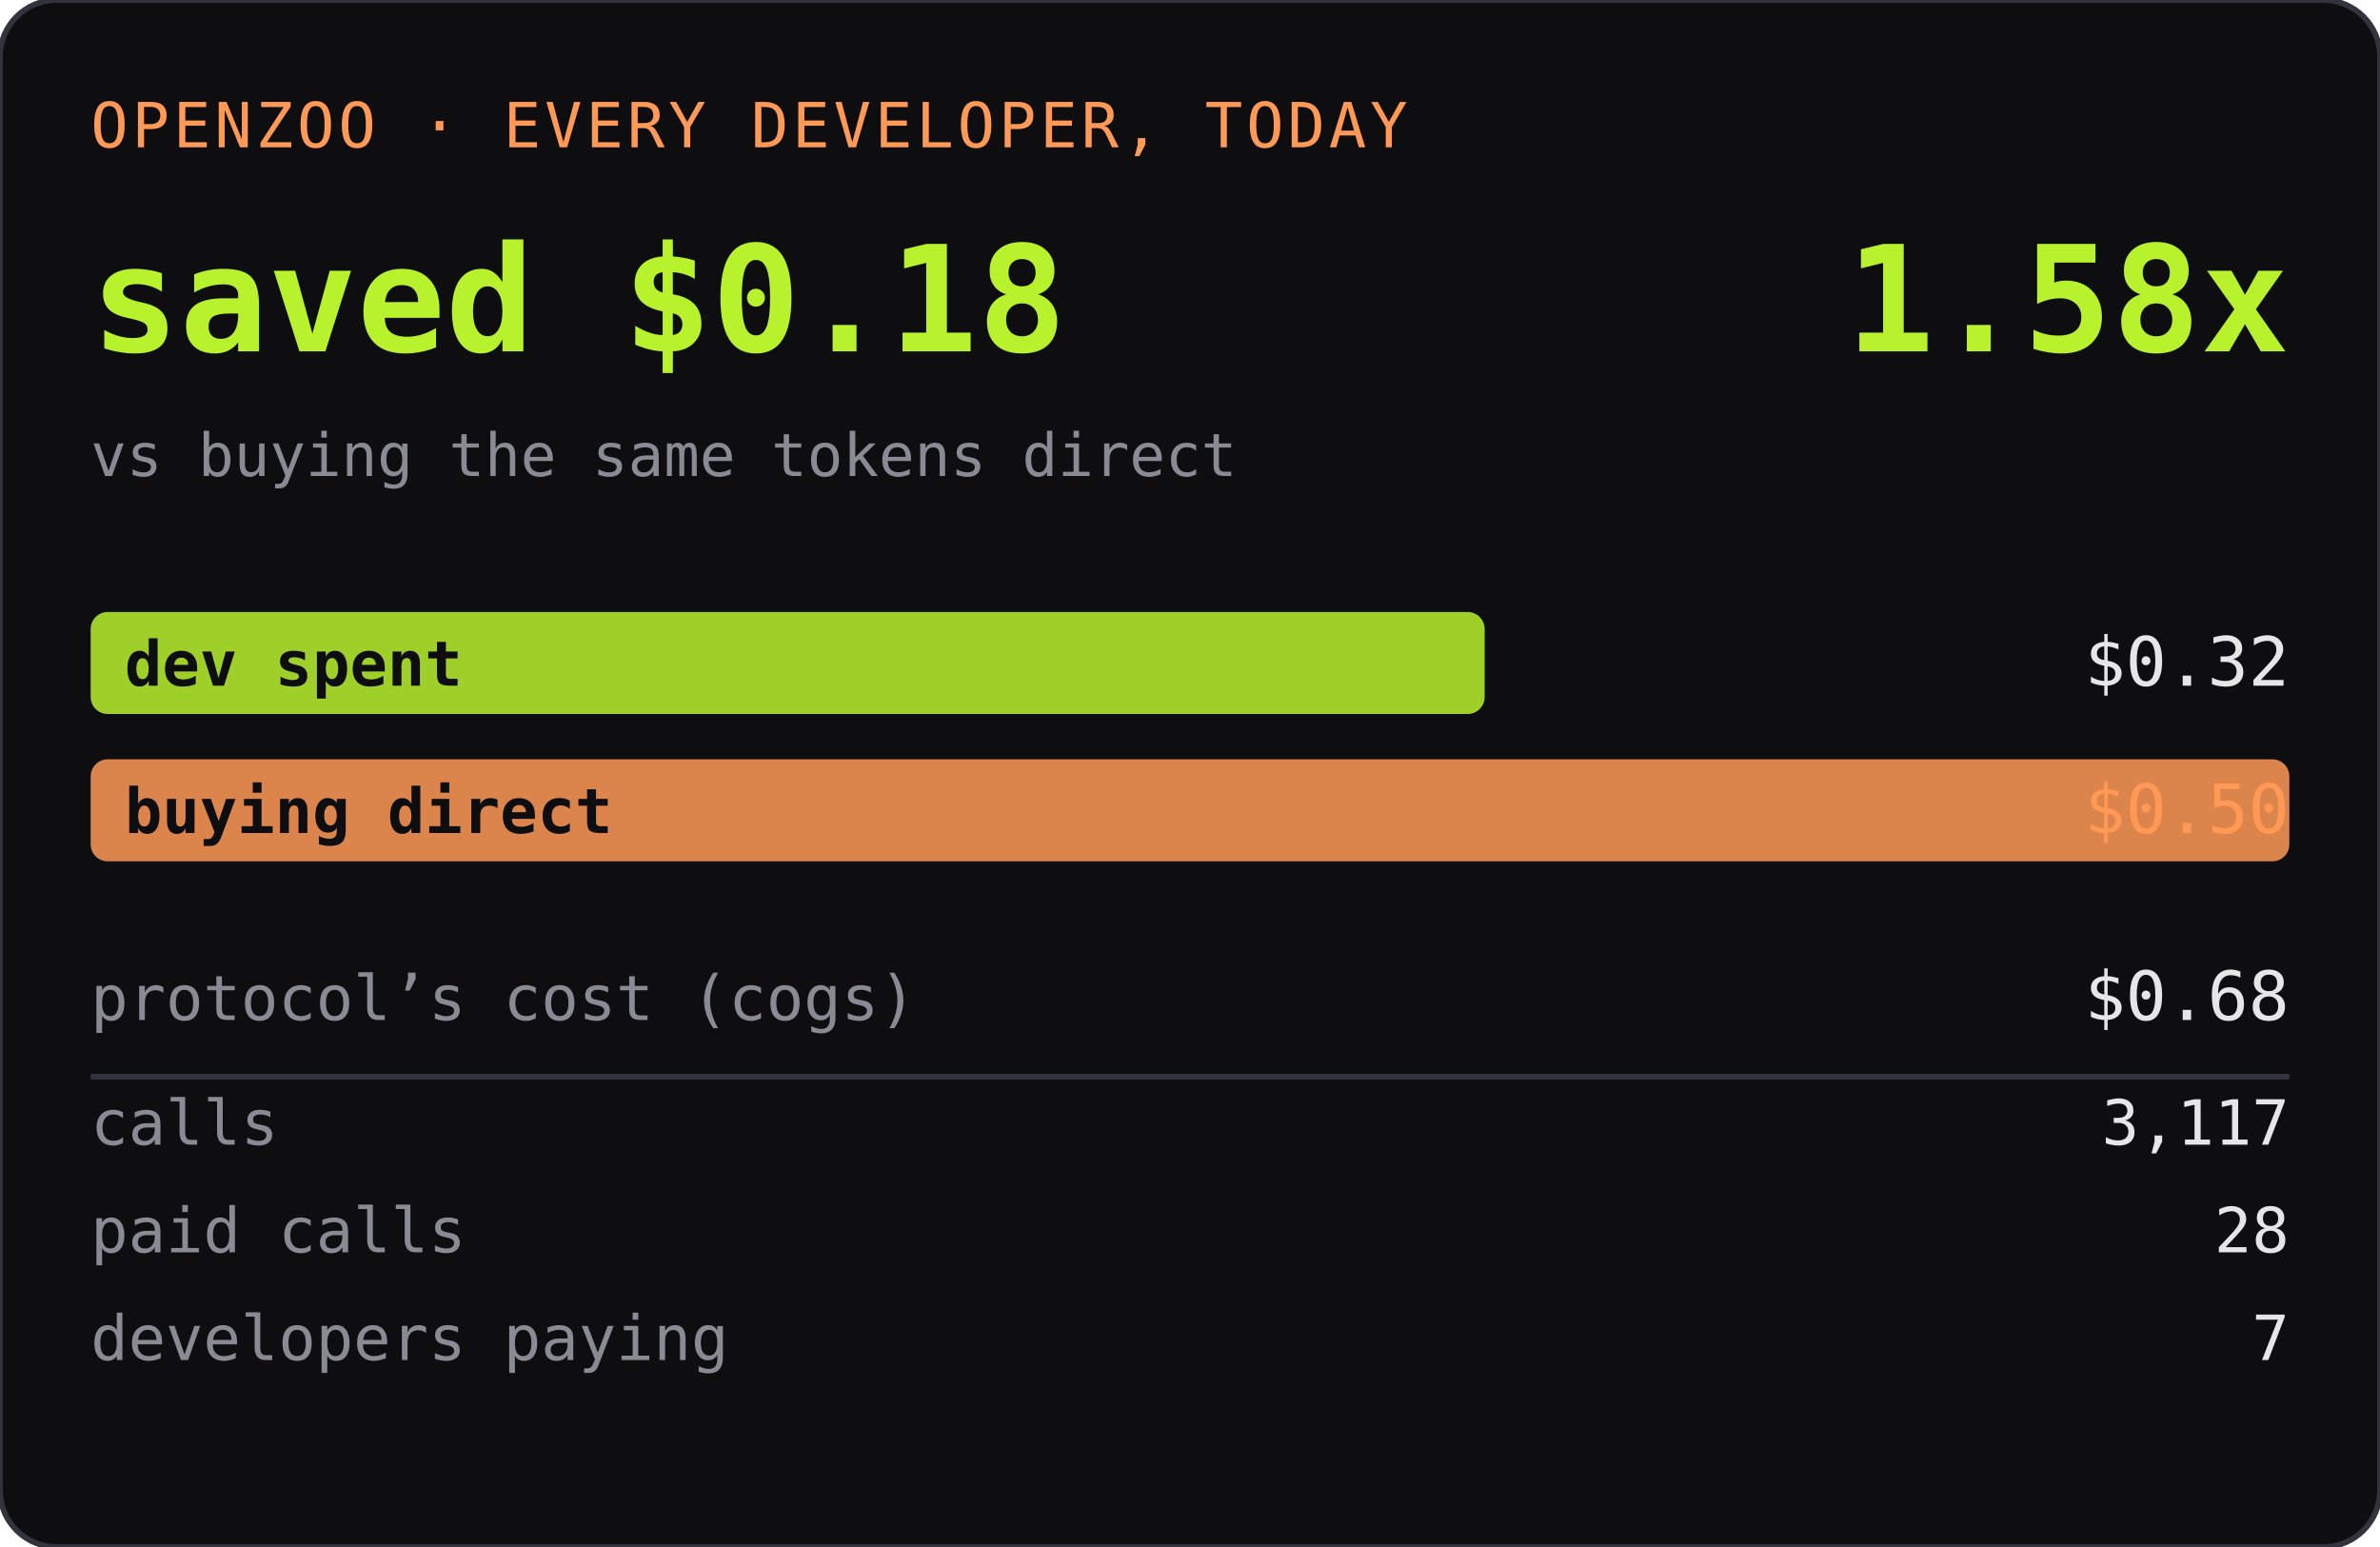
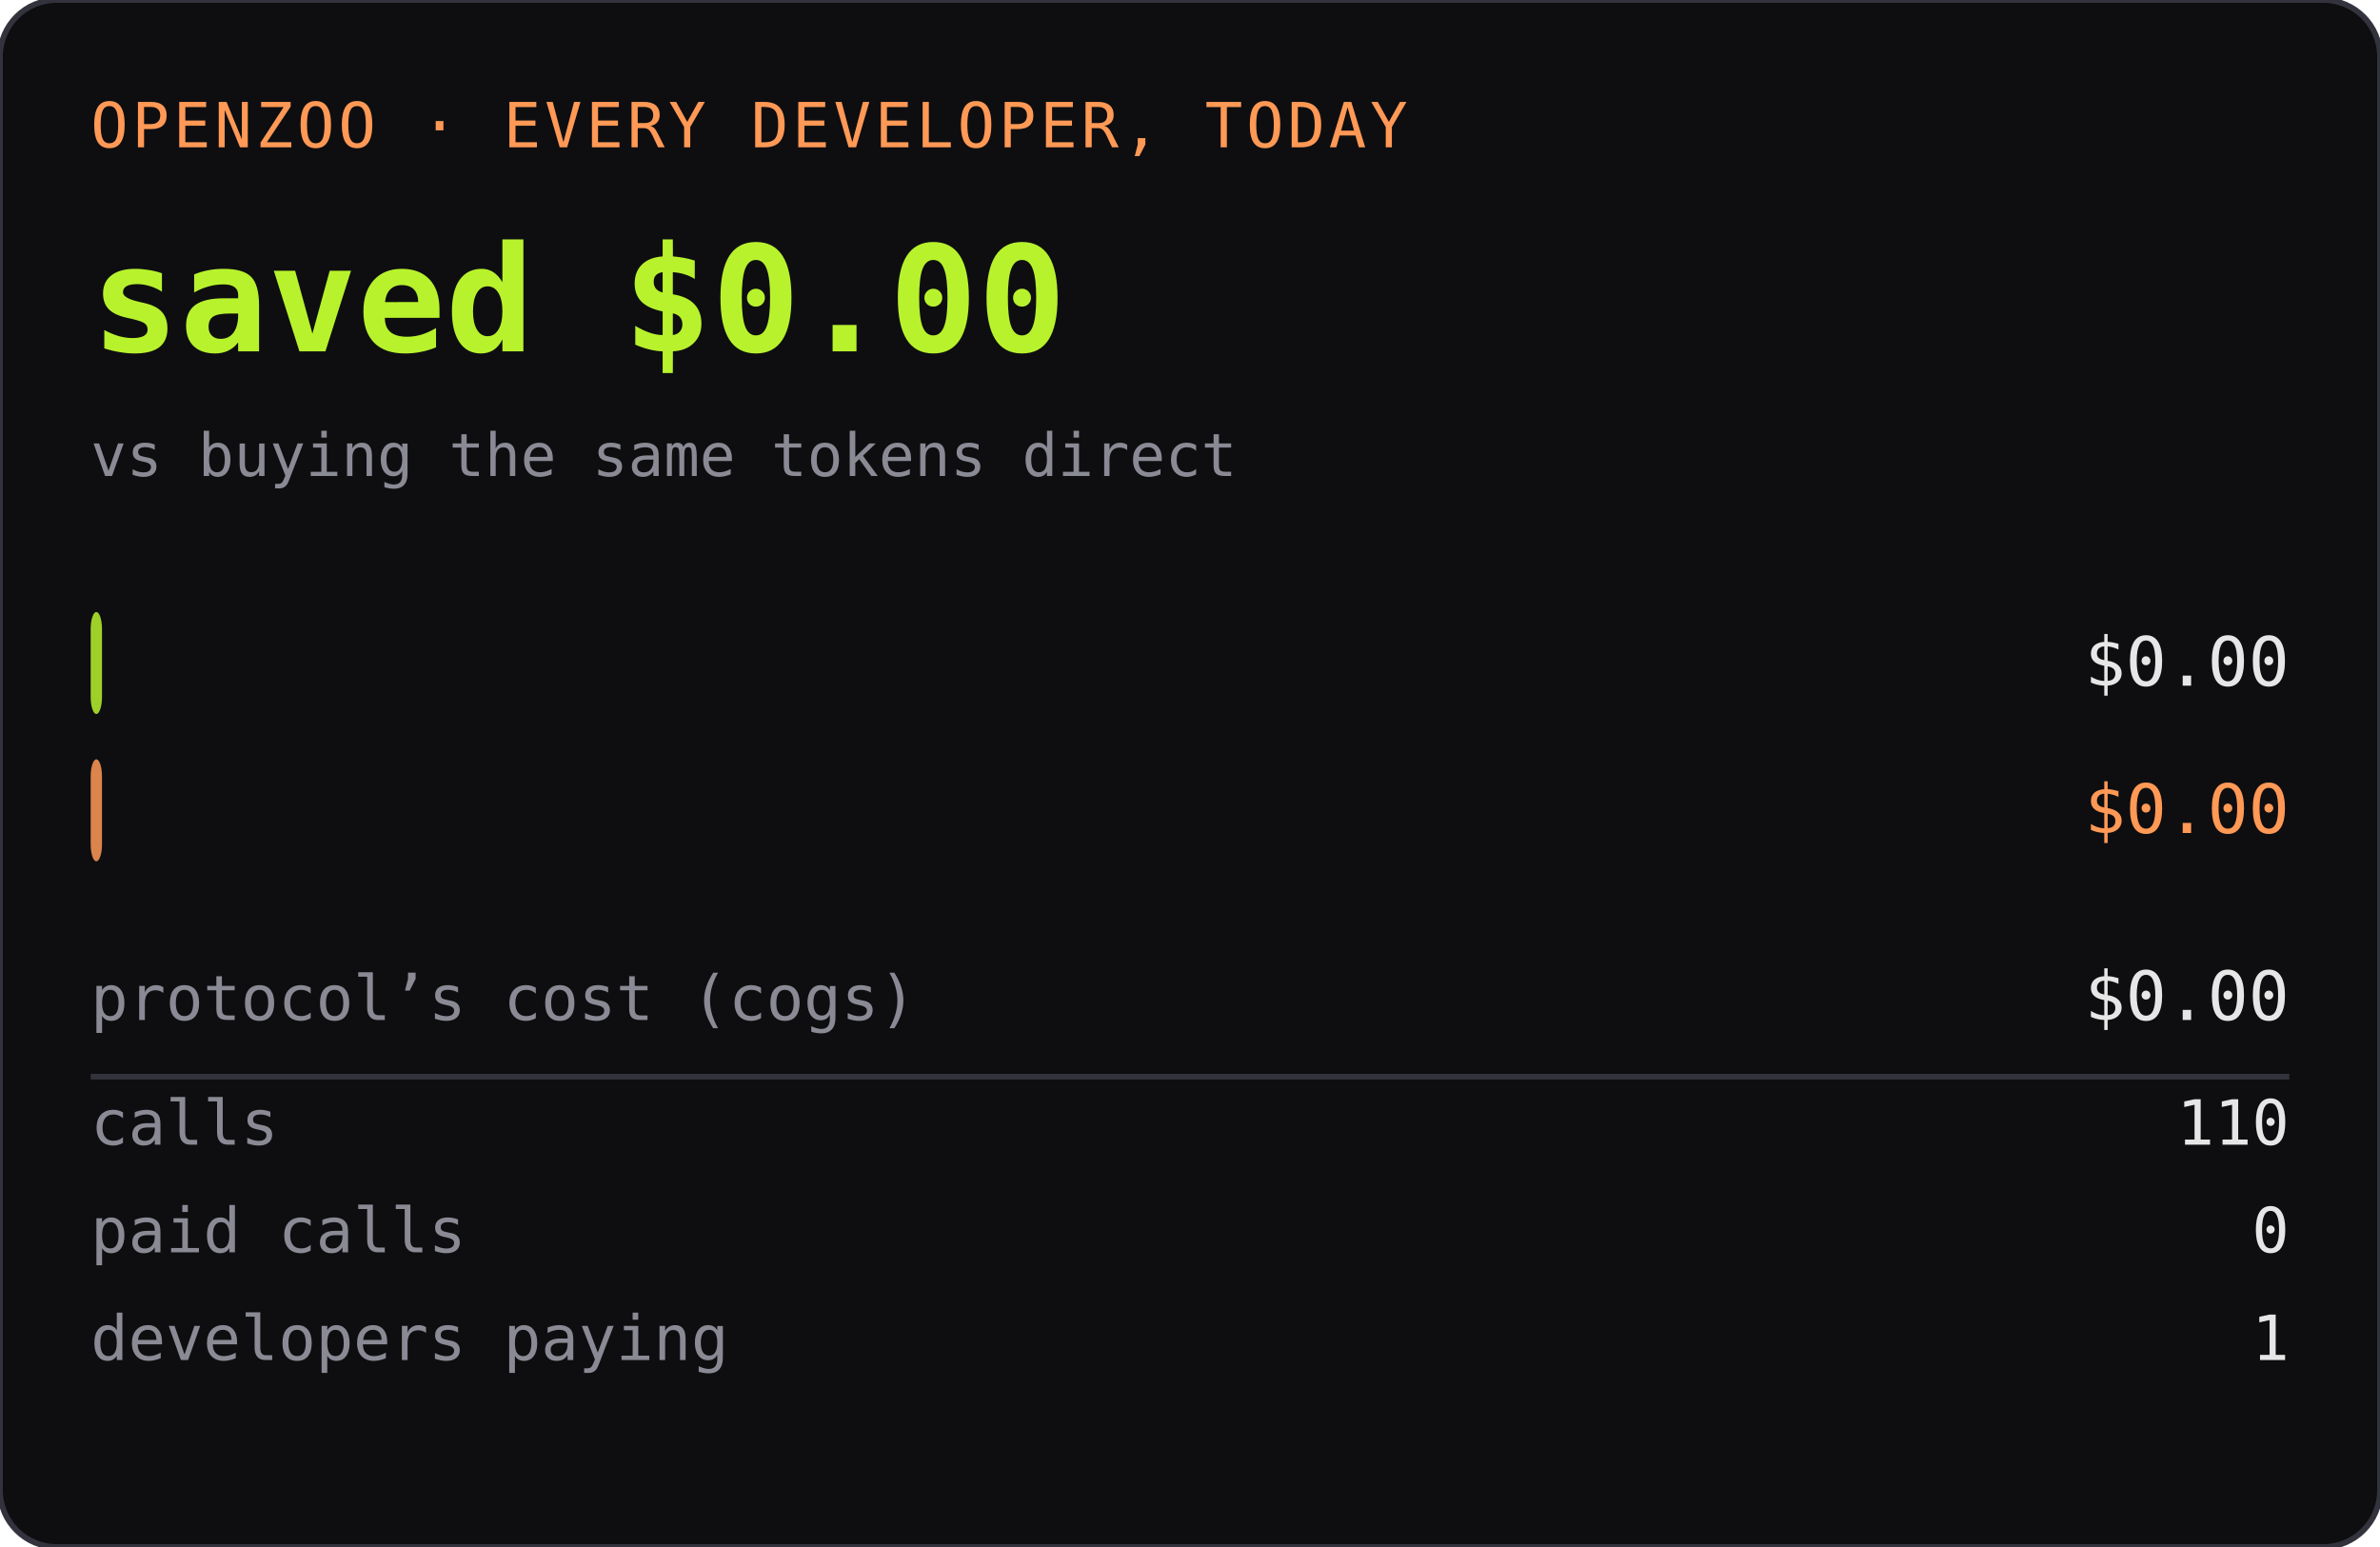
<svg xmlns="http://www.w3.org/2000/svg" width="420" height="273" role="img" aria-label="OPENZOO · EVERY DEVELOPER, TODAY">
  <rect width="420" height="273" rx="10" fill="#0e0e11" />
  <rect width="420" height="273" rx="10" fill="none" stroke="#33333d" />
  <text x="16" y="26" font-family="ui-monospace,SFMono-Regular,Menlo,monospace" font-size="11" fill="#ff9955" letter-spacing="0.06em">OPENZOO · EVERY DEVELOPER, TODAY</text>
-   <text x="16" y="62" font-family="ui-monospace,SFMono-Regular,Menlo,monospace" font-size="26" font-weight="600" fill="#b8f22d">saved $0.18</text>
-   <text x="404" y="62" text-anchor="end" font-family="ui-monospace,SFMono-Regular,Menlo,monospace" font-size="26" font-weight="600" fill="#b8f22d">1.58x</text>
+   <text x="16" y="62" font-family="ui-monospace,SFMono-Regular,Menlo,monospace" font-size="26" font-weight="600" fill="#b8f22d">saved $0.00</text>
+   <text x="404" y="62" text-anchor="end" font-family="ui-monospace,SFMono-Regular,Menlo,monospace" font-size="26" font-weight="600" fill="#b8f22d" />
  <text x="16" y="84" font-family="ui-monospace,SFMono-Regular,Menlo,monospace" font-size="10.5" fill="#8a8a95">vs buying the same tokens direct</text>
-   <rect x="16" y="108" width="246" height="18" rx="3" fill="#b8f22d" opacity="0.85" />
+   <rect x="16" y="108" width="2" height="18" rx="3" fill="#b8f22d" opacity="0.85" />
  <text x="22" y="121" font-family="ui-monospace,SFMono-Regular,Menlo,monospace" font-size="11" fill="#0e0e11" font-weight="600">dev spent</text>
-   <text x="404" y="121" text-anchor="end" font-family="ui-monospace,SFMono-Regular,Menlo,monospace" font-size="12" fill="#e6e6e6">$0.32</text>
-   <rect x="16" y="134" width="388" height="18" rx="3" fill="#ff9955" opacity="0.85" />
+   <text x="404" y="121" text-anchor="end" font-family="ui-monospace,SFMono-Regular,Menlo,monospace" font-size="12" fill="#e6e6e6">$0.00</text>
+   <rect x="16" y="134" width="2" height="18" rx="3" fill="#ff9955" opacity="0.85" />
  <text x="22" y="147" font-family="ui-monospace,SFMono-Regular,Menlo,monospace" font-size="11" fill="#0e0e11" font-weight="600">buying direct</text>
-   <text x="404" y="147" text-anchor="end" font-family="ui-monospace,SFMono-Regular,Menlo,monospace" font-size="12" fill="#ff9955">$0.50</text>
+   <text x="404" y="147" text-anchor="end" font-family="ui-monospace,SFMono-Regular,Menlo,monospace" font-size="12" fill="#ff9955">$0.00</text>
  <text x="16" y="180" font-family="ui-monospace,SFMono-Regular,Menlo,monospace" font-size="11" fill="#8a8a95">protocol’s cost (cogs)</text>
-   <text x="404" y="180" text-anchor="end" font-family="ui-monospace,SFMono-Regular,Menlo,monospace" font-size="12" fill="#e6e6e6">$0.68</text>
+   <text x="404" y="180" text-anchor="end" font-family="ui-monospace,SFMono-Regular,Menlo,monospace" font-size="12" fill="#e6e6e6">$0.00</text>
  <line x1="16" y1="190" x2="404" y2="190" stroke="#33333d" />
  <text x="16" y="202" font-family="ui-monospace,SFMono-Regular,Menlo,monospace" font-size="11" fill="#8a8a95">calls</text>
-   <text x="404" y="202" text-anchor="end" font-family="ui-monospace,SFMono-Regular,Menlo,monospace" font-size="11" fill="#e6e6e6">3,117</text>
+   <text x="404" y="202" text-anchor="end" font-family="ui-monospace,SFMono-Regular,Menlo,monospace" font-size="11" fill="#e6e6e6">110</text>
  <text x="16" y="221" font-family="ui-monospace,SFMono-Regular,Menlo,monospace" font-size="11" fill="#8a8a95">paid calls</text>
-   <text x="404" y="221" text-anchor="end" font-family="ui-monospace,SFMono-Regular,Menlo,monospace" font-size="11" fill="#e6e6e6">28</text>
+   <text x="404" y="221" text-anchor="end" font-family="ui-monospace,SFMono-Regular,Menlo,monospace" font-size="11" fill="#e6e6e6">0</text>
  <text x="16" y="240" font-family="ui-monospace,SFMono-Regular,Menlo,monospace" font-size="11" fill="#8a8a95">developers paying</text>
-   <text x="404" y="240" text-anchor="end" font-family="ui-monospace,SFMono-Regular,Menlo,monospace" font-size="11" fill="#e6e6e6">7</text>
+   <text x="404" y="240" text-anchor="end" font-family="ui-monospace,SFMono-Regular,Menlo,monospace" font-size="11" fill="#e6e6e6">1</text>
</svg>
